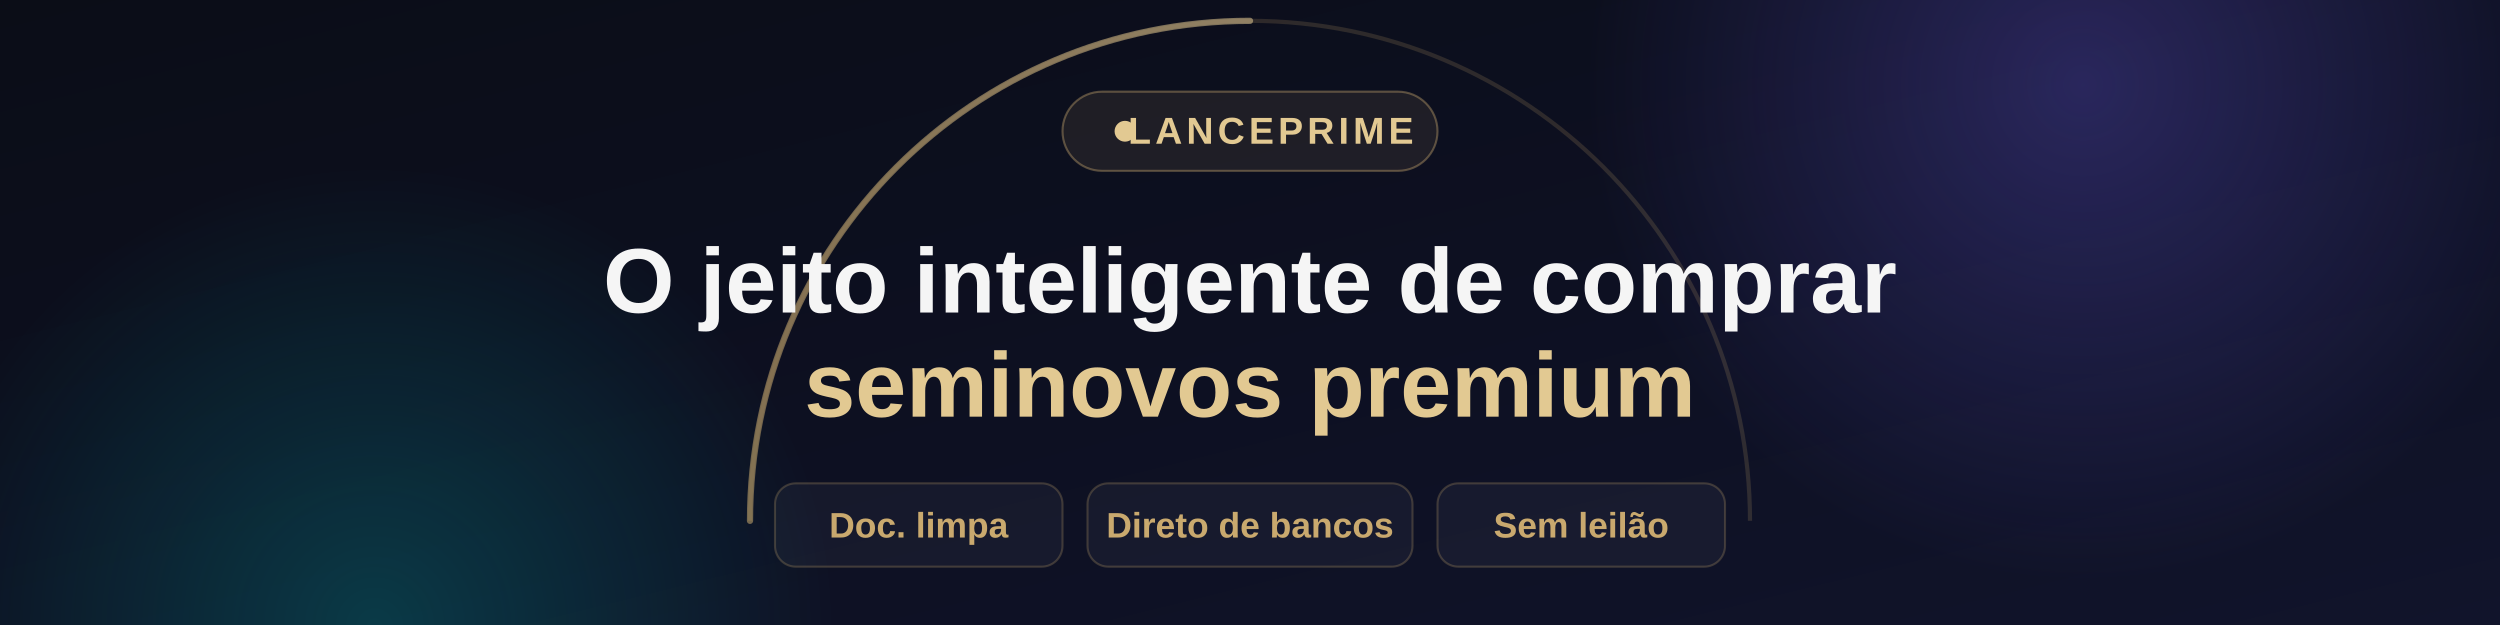
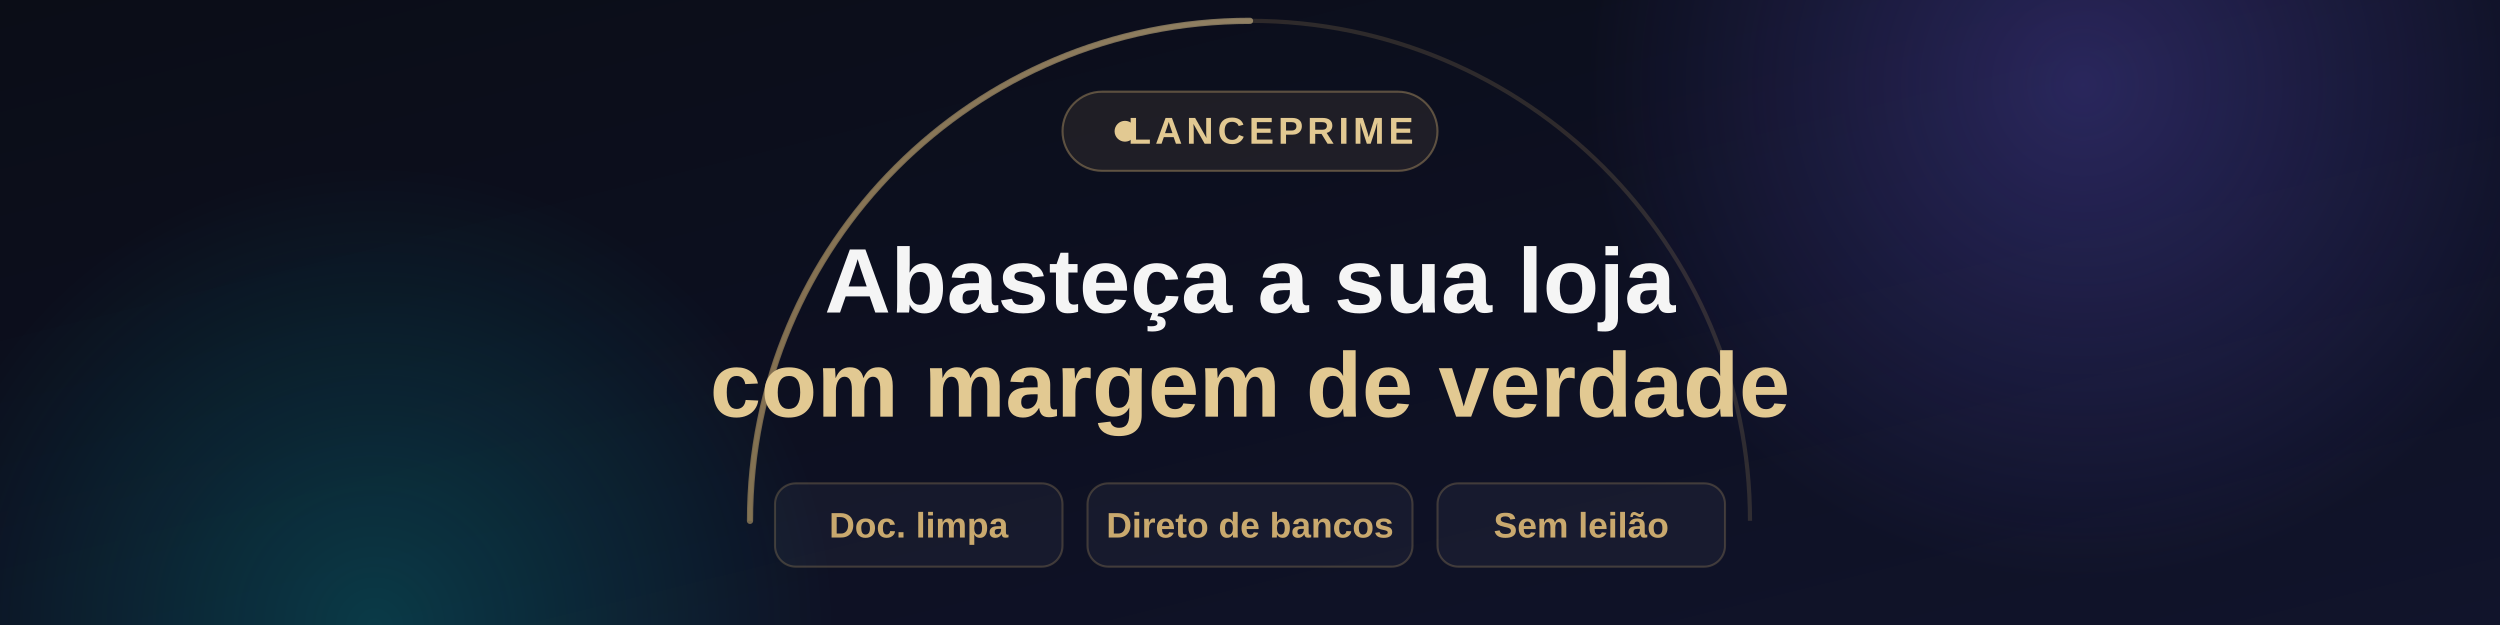
<svg xmlns="http://www.w3.org/2000/svg" width="1200" height="300" viewBox="0 0 1200 300">
  <defs>
    <linearGradient id="bg" x1="0%" y1="0%" x2="100%" y2="100%">
      <stop offset="0%" stop-color="#0b0d17" />
      <stop offset="55%" stop-color="#0d1022" />
      <stop offset="100%" stop-color="#11142b" />
    </linearGradient>
    <linearGradient id="gold" x1="0%" y1="0%" x2="100%" y2="0%">
      <stop offset="0%" stop-color="#c9a96e" />
      <stop offset="100%" stop-color="#e2c992" />
    </linearGradient>
    <linearGradient id="cyan" x1="0%" y1="0%" x2="100%" y2="0%">
      <stop offset="0%" stop-color="#6c5ce7" />
      <stop offset="100%" stop-color="#00cec9" />
    </linearGradient>
    <radialGradient id="glowP" cx="50%" cy="50%" r="50%">
      <stop offset="0%" stop-color="#6c5ce7" stop-opacity="0.30" />
      <stop offset="100%" stop-color="#6c5ce7" stop-opacity="0" />
    </radialGradient>
    <radialGradient id="glowC" cx="50%" cy="50%" r="50%">
      <stop offset="0%" stop-color="#00cec9" stop-opacity="0.22" />
      <stop offset="100%" stop-color="#00cec9" stop-opacity="0" />
    </radialGradient>
  </defs>
  <rect width="1200" height="300" fill="url(#bg)" />
  <circle cx="1000" cy="40" r="240" fill="url(#glowP)" />
  <circle cx="180" cy="300" r="220" fill="url(#glowC)" />
  <path d="M 360 250 A 240 240 0 0 1 840 250" fill="none" stroke="rgba(201,169,110,0.18)" stroke-width="2" />
  <path d="M 360 250 A 240 240 0 0 1 600 10" fill="none" stroke="url(#gold)" stroke-width="3" stroke-linecap="round" opacity="0.55" />
  <rect x="510" y="44" width="180" height="38" rx="19" fill="rgba(201,169,110,0.10)" stroke="rgba(201,169,110,0.40)" stroke-width="1" />
  <circle cx="540" cy="63" r="5" fill="#e2c992" />
  <text x="610" y="69" font-family="Arial, Helvetica, sans-serif" font-size="18" font-weight="700" letter-spacing="2" fill="#e2c992" text-anchor="middle">LANCEPRIME</text>
-   <text x="600" y="150" font-family="Arial, Helvetica, sans-serif" font-size="44" font-weight="800" fill="#f5f5f5" text-anchor="middle">O jeito inteligente de comprar</text>
-   <text x="600" y="200" font-family="Arial, Helvetica, sans-serif" font-size="44" font-weight="800" fill="#e2c992" text-anchor="middle">seminovos premium</text>
+   <text x="600" y="150" font-family="Arial, Helvetica, sans-serif" font-size="44" font-weight="800" fill="#f5f5f5" text-anchor="middle">Abasteça a sua loja</text>
+   <text x="600" y="200" font-family="Arial, Helvetica, sans-serif" font-size="44" font-weight="800" fill="#e2c992" text-anchor="middle">com margem de verdade</text>
  <g font-family="Arial, Helvetica, sans-serif" font-size="17" font-weight="600">
    <rect x="372" y="232" width="138" height="40" rx="10" fill="rgba(255,255,255,0.04)" stroke="rgba(201,169,110,0.25)" />
    <text x="441" y="258" fill="#c9a96e" text-anchor="middle">Doc. limpa</text>
    <rect x="522" y="232" width="156" height="40" rx="10" fill="rgba(255,255,255,0.04)" stroke="rgba(201,169,110,0.25)" />
    <text x="600" y="258" fill="#c9a96e" text-anchor="middle">Direto de bancos</text>
    <rect x="690" y="232" width="138" height="40" rx="10" fill="rgba(255,255,255,0.04)" stroke="rgba(201,169,110,0.25)" />
    <text x="759" y="258" fill="#c9a96e" text-anchor="middle">Sem leilão</text>
  </g>
</svg>
